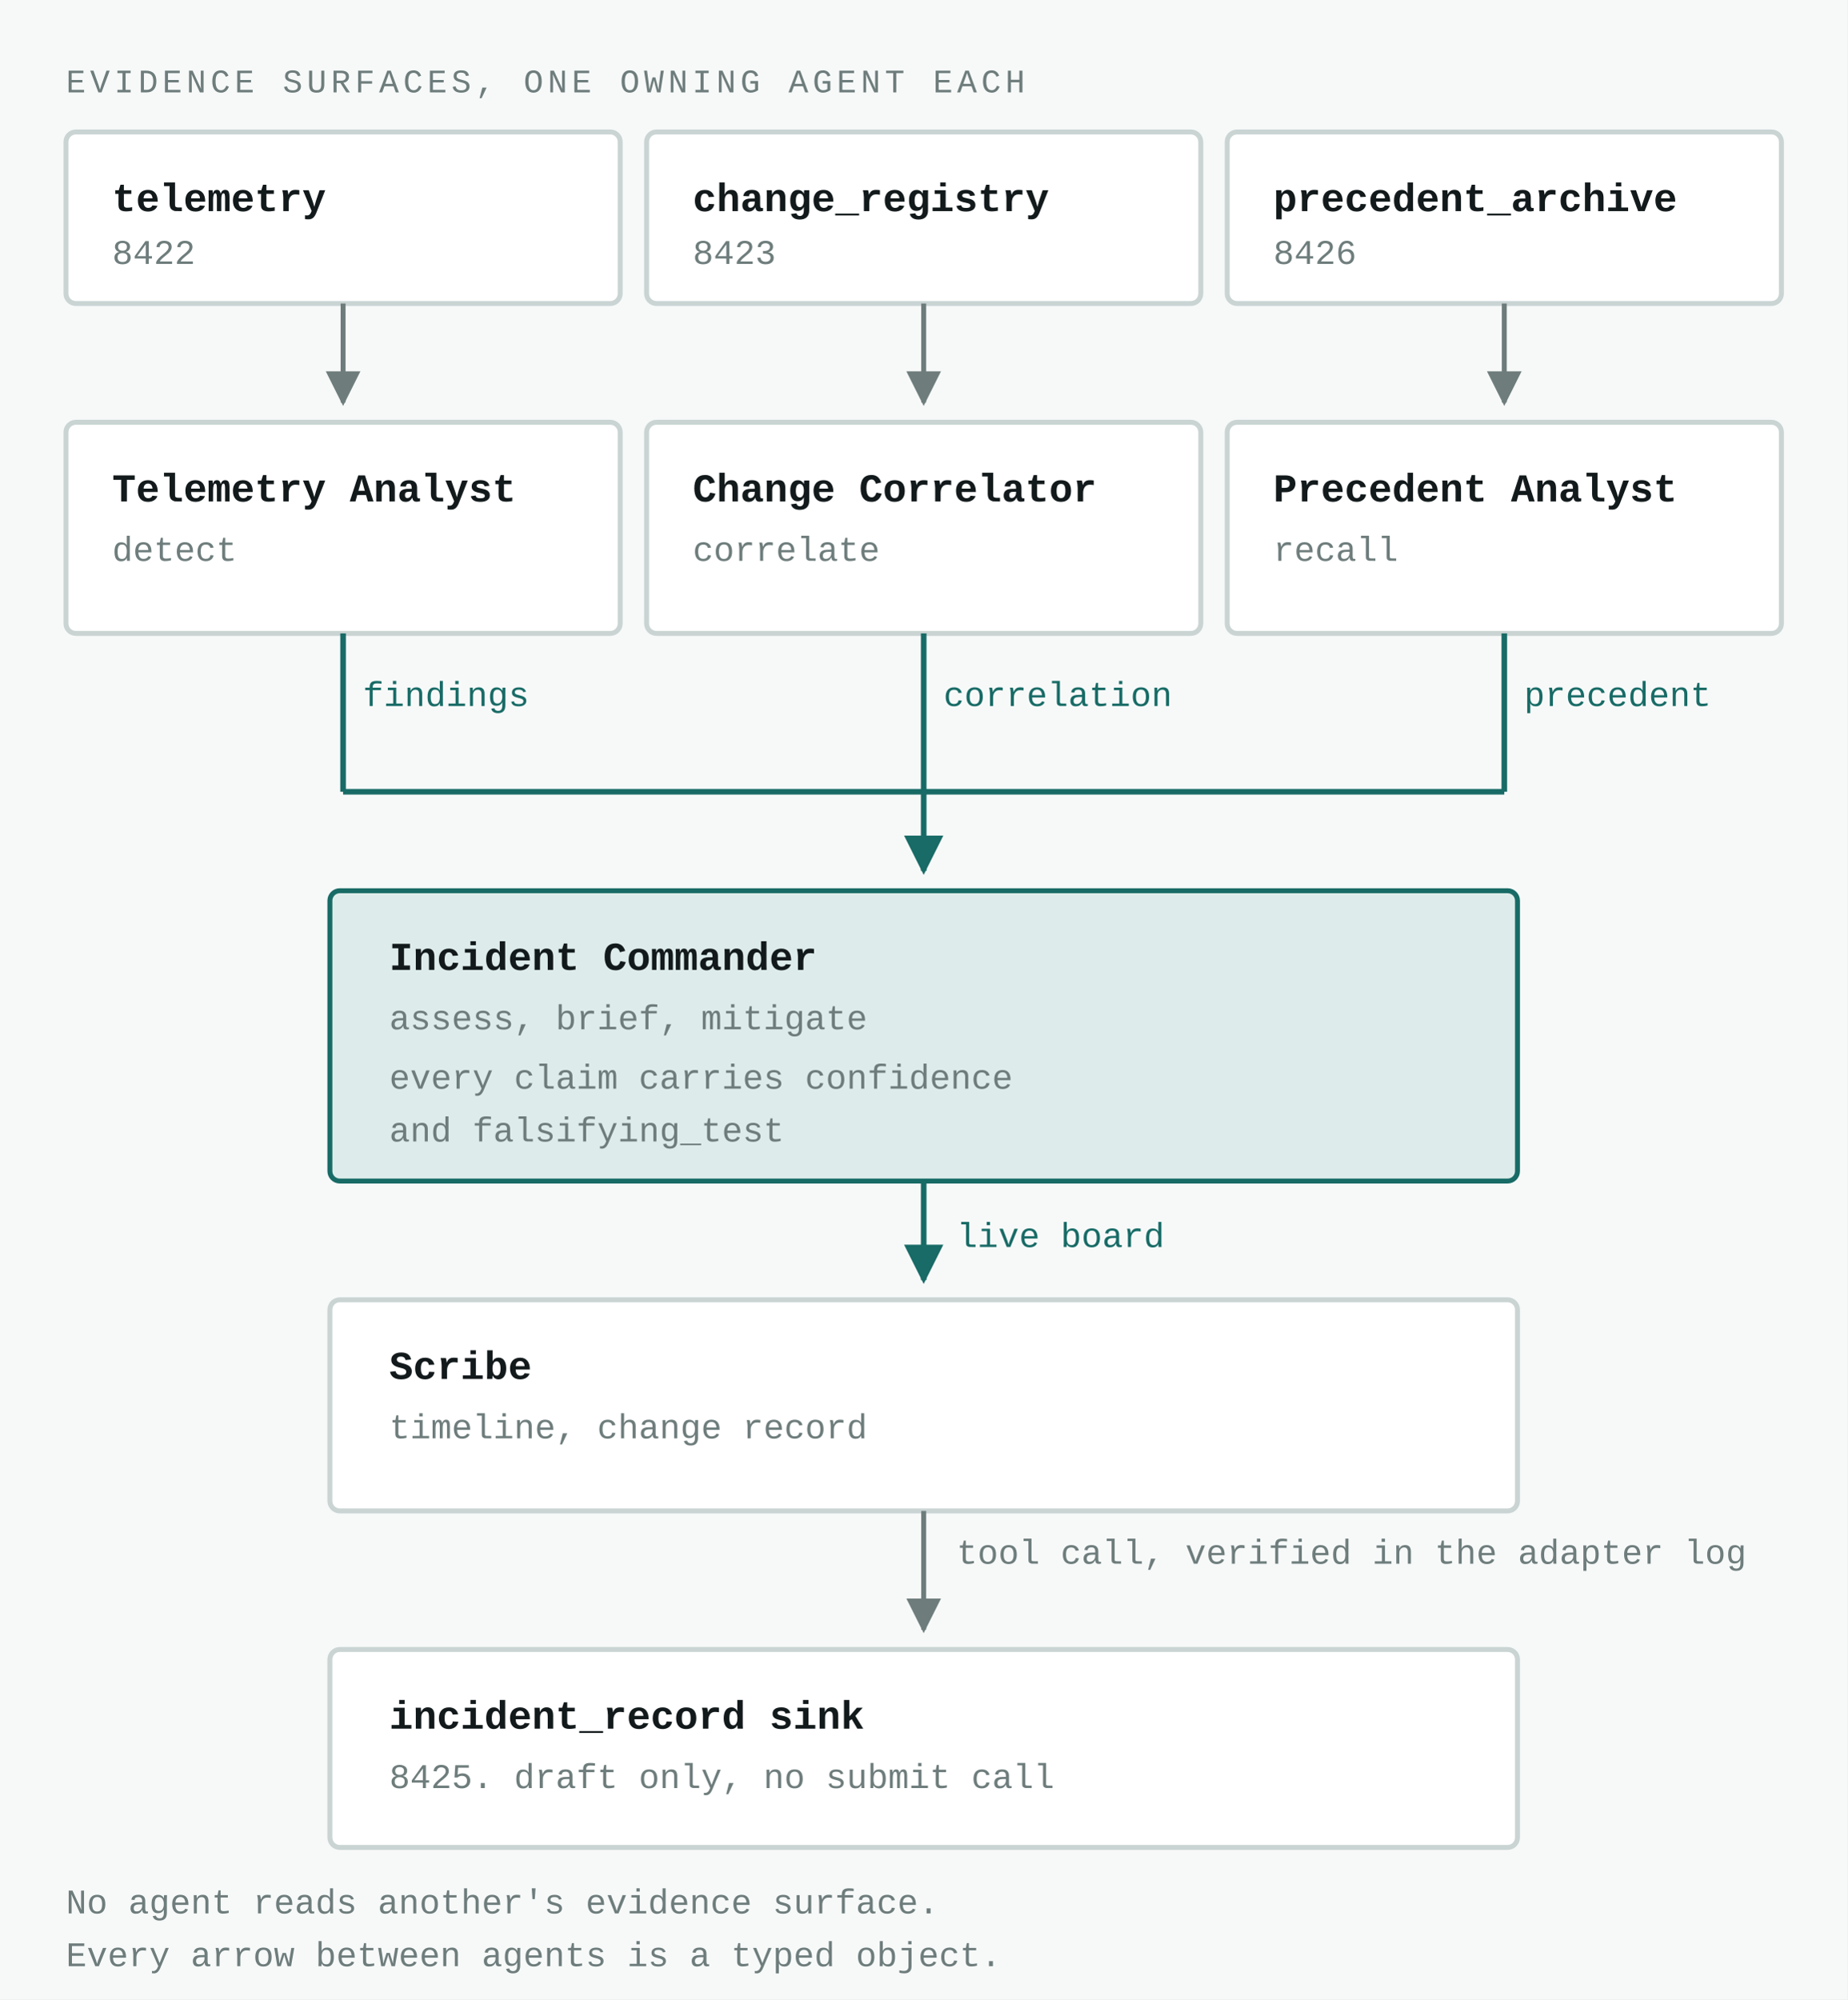
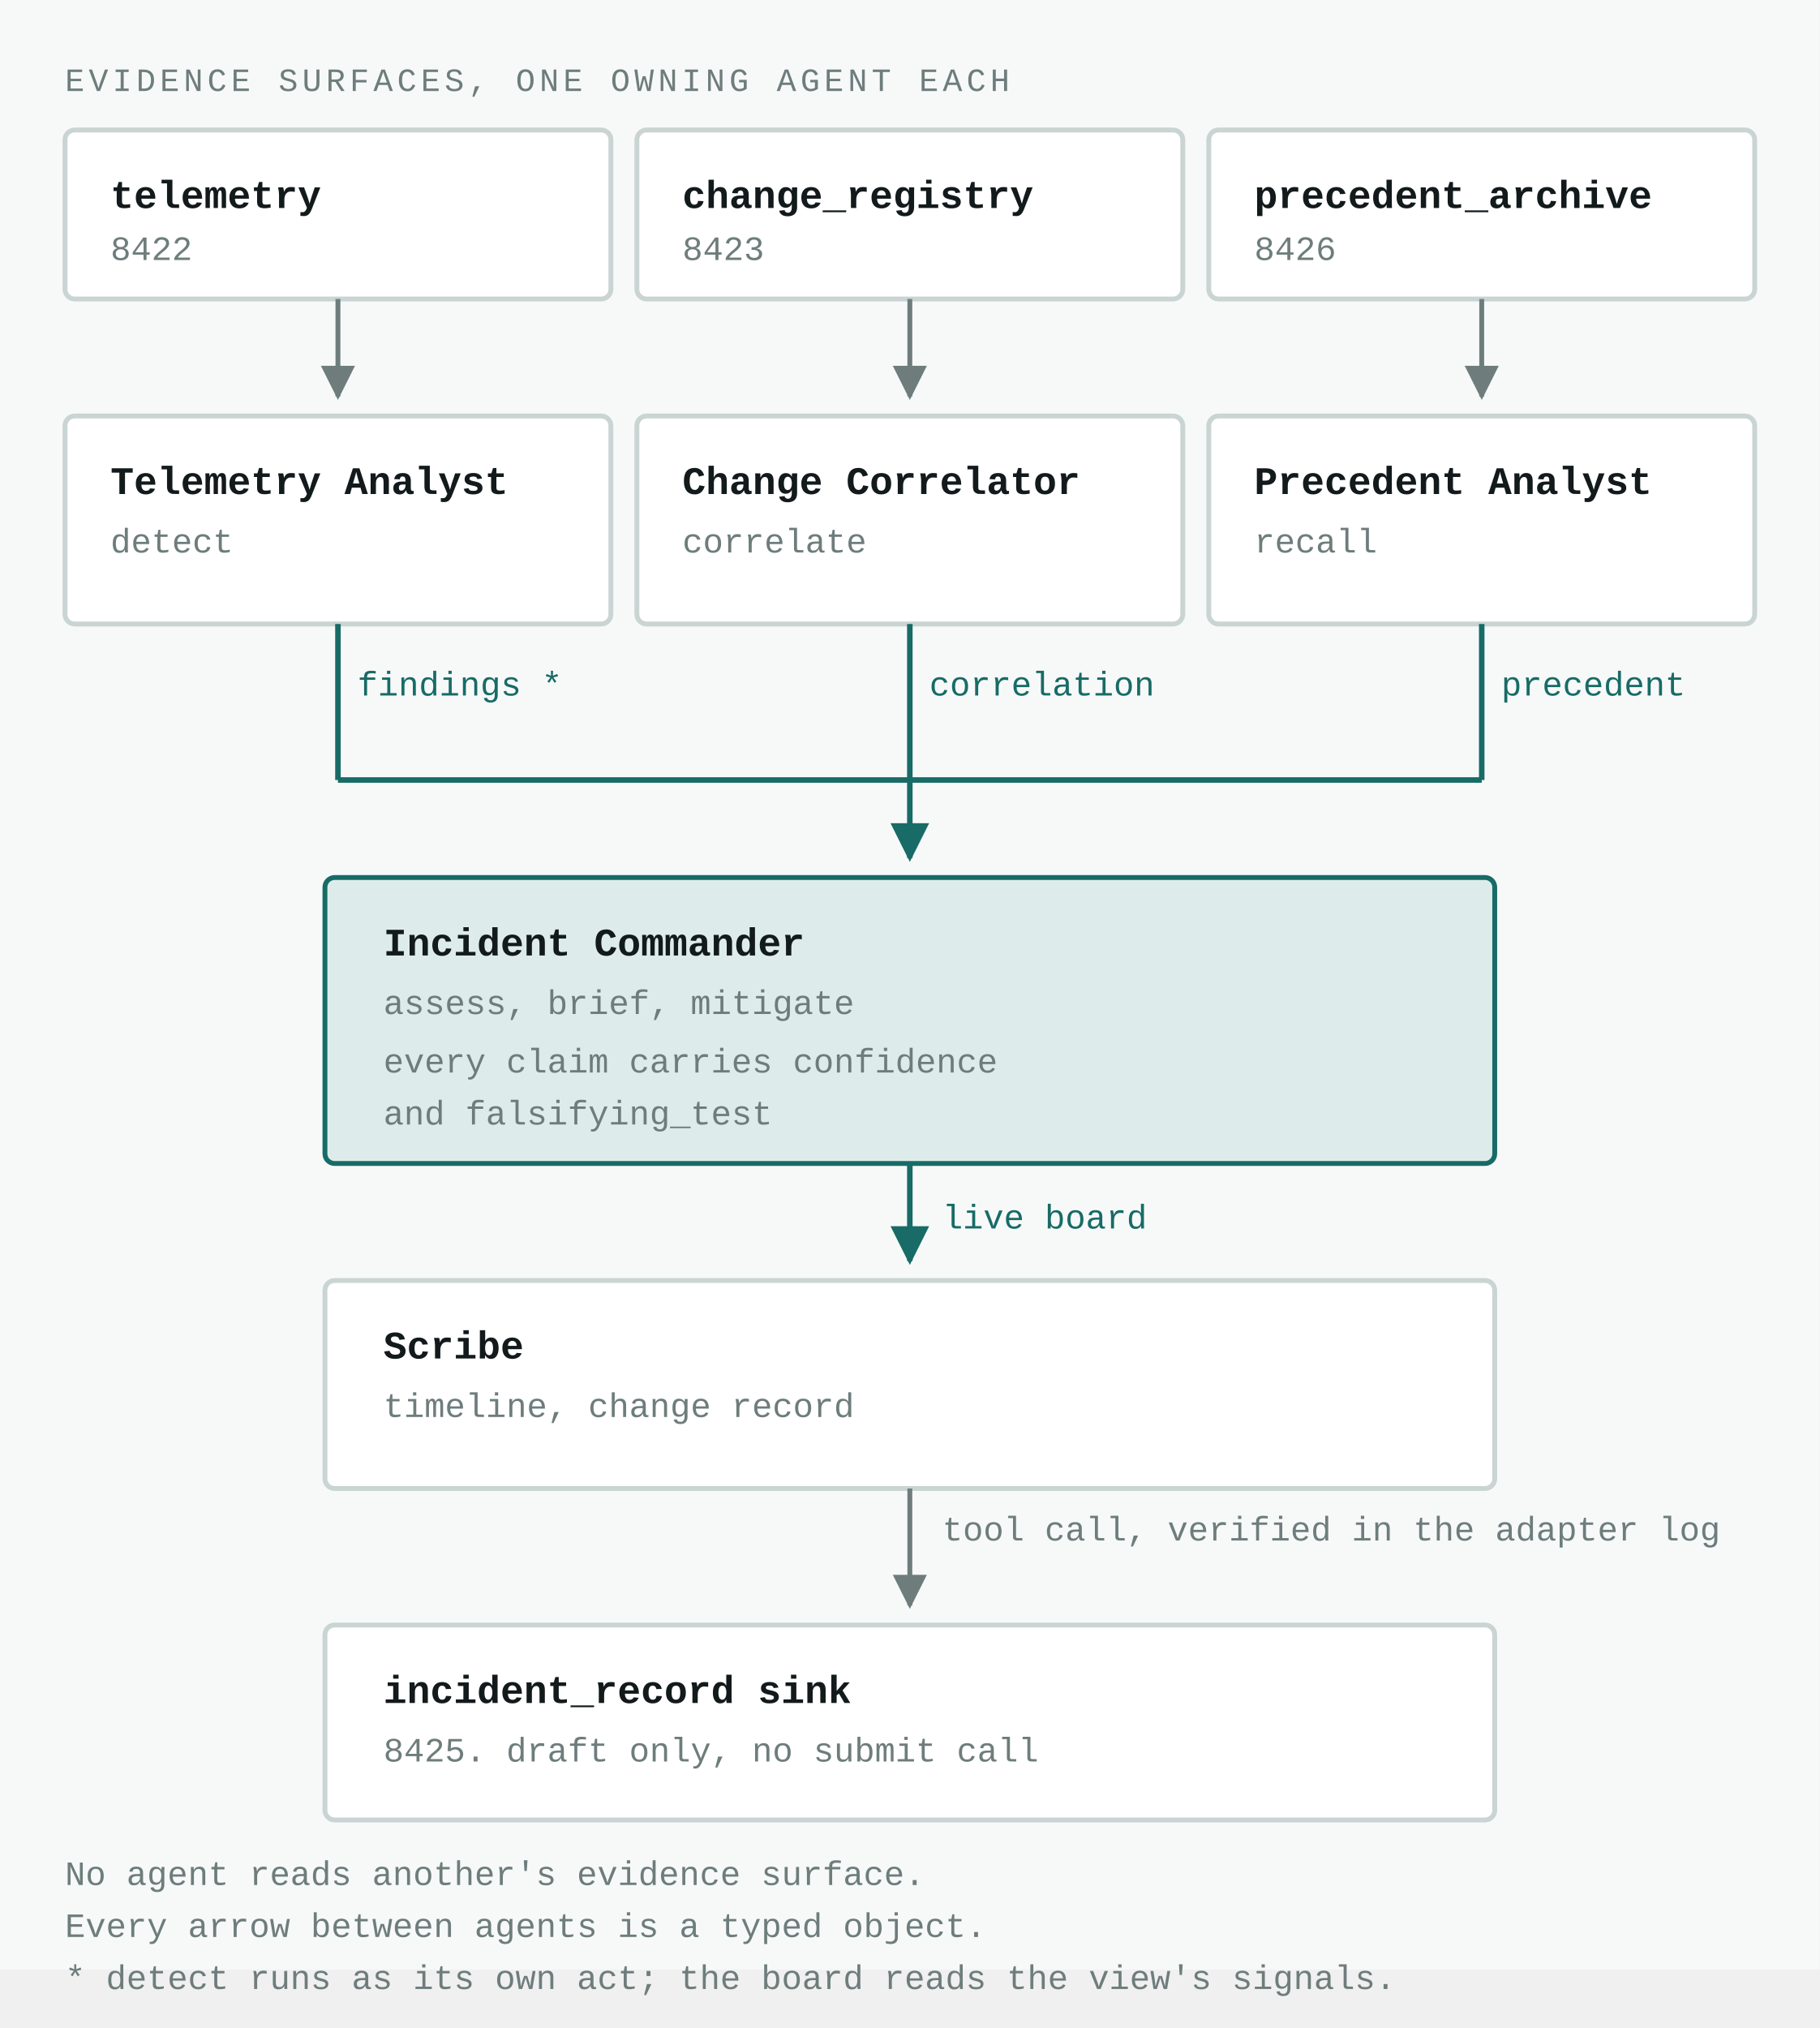
- <svg xmlns="http://www.w3.org/2000/svg" viewBox="0 0 560 606" width="560" height="606" role="img" aria-label="Three evidence surfaces, each read by exactly one agent. The Telemetry Analyst, Change Correlator and Precedent Analyst hand typed findings, correlation and precedent to the Incident Commander, whose live board goes to the Scribe, which writes to the incident record sink through a tool call.">
+ <svg xmlns="http://www.w3.org/2000/svg" viewBox="0 0 560 624" width="560" height="624" role="img" aria-label="Three evidence surfaces, each read by exactly one agent. The Telemetry Analyst, Change Correlator and Precedent Analyst hand typed correlation and precedent to the Incident Commander, with the Telemetry Analyst's findings marked as the one handoff the pipeline does not compose today, whose live board goes to the Scribe, which writes to the incident record sink through a tool call.">
  <style>
    text{font-family:ui-monospace,SFMono-Regular,Menlo,Consolas,"Liberation Mono",monospace;fill:#131A1C}
    .t{font-size:12px;font-weight:600}
    .s{font-size:10.5px;fill:#6E7D7C}
    .e{font-size:10px;letter-spacing:.13em;fill:#6E7D7C}
    .a{fill:#186B66}
    .box{fill:#FFFFFF;stroke:#C9D4D3;stroke-width:1.5}
    .box-a{fill:#DDECEA;stroke:#186B66;stroke-width:1.5}
    .ln{stroke:#6E7D7C;stroke-width:1.5;fill:none}
    .ln-a{stroke:#186B66;stroke-width:1.7;fill:none}
  </style>
  <defs>
    <marker id="ar" viewBox="0 0 10 10" refX="9" refY="5" markerWidth="7" markerHeight="7" orient="auto-start-reverse">
      <path d="M0 0 L10 5 L0 10 z" fill="#6E7D7C" />
    </marker>
    <marker id="ar-a" viewBox="0 0 10 10" refX="9" refY="5" markerWidth="7" markerHeight="7" orient="auto-start-reverse">
      <path d="M0 0 L10 5 L0 10 z" fill="#186B66" />
    </marker>
  </defs>
  <rect width="560" height="606" fill="#F7F9F9" />
  <text class="e" x="20" y="28">EVIDENCE SURFACES, ONE OWNING AGENT EACH</text>
  <rect class="box" x="20" y="40" width="168" height="52" rx="3" />
  <text class="t" x="34" y="64">telemetry</text>
  <text class="s" x="34" y="80">8422</text>
  <rect class="box" x="196" y="40" width="168" height="52" rx="3" />
  <text class="t" x="210" y="64">change_registry</text>
  <text class="s" x="210" y="80">8423</text>
  <rect class="box" x="372" y="40" width="168" height="52" rx="3" />
  <text class="t" x="386" y="64">precedent_archive</text>
  <text class="s" x="386" y="80">8426</text>
  <line class="ln" x1="104" y1="92" x2="104" y2="122" marker-end="url(#ar)" />
  <line class="ln" x1="280" y1="92" x2="280" y2="122" marker-end="url(#ar)" />
  <line class="ln" x1="456" y1="92" x2="456" y2="122" marker-end="url(#ar)" />
  <rect class="box" x="20" y="128" width="168" height="64" rx="3" />
  <text class="t" x="34" y="152">Telemetry Analyst</text>
  <text class="s" x="34" y="170">detect</text>
  <rect class="box" x="196" y="128" width="168" height="64" rx="3" />
  <text class="t" x="210" y="152">Change Correlator</text>
  <text class="s" x="210" y="170">correlate</text>
  <rect class="box" x="372" y="128" width="168" height="64" rx="3" />
  <text class="t" x="386" y="152">Precedent Analyst</text>
  <text class="s" x="386" y="170">recall</text>
  <line class="ln-a" x1="104" y1="192" x2="104" y2="240" />
  <line class="ln-a" x1="280" y1="192" x2="280" y2="240" />
  <line class="ln-a" x1="456" y1="192" x2="456" y2="240" />
  <line class="ln-a" x1="104" y1="240" x2="456" y2="240" />
  <line class="ln-a" x1="280" y1="240" x2="280" y2="264" marker-end="url(#ar-a)" />
-   <text class="s a" x="110" y="214">findings</text>
+   <text class="s a" x="110" y="214">findings *</text>
  <text class="s a" x="286" y="214">correlation</text>
  <text class="s a" x="462" y="214">precedent</text>
  <rect class="box-a" x="100" y="270" width="360" height="88" rx="3" />
  <text class="t" x="118" y="294">Incident Commander</text>
  <text class="s" x="118" y="312">assess, brief, mitigate</text>
  <text class="s" x="118" y="330">every claim carries confidence</text>
  <text class="s" x="118" y="346">and falsifying_test</text>
  <line class="ln-a" x1="280" y1="358" x2="280" y2="388" marker-end="url(#ar-a)" />
  <text class="s a" x="290" y="378">live board</text>
  <rect class="box" x="100" y="394" width="360" height="64" rx="3" />
  <text class="t" x="118" y="418">Scribe</text>
  <text class="s" x="118" y="436">timeline, change record</text>
  <line class="ln" x1="280" y1="458" x2="280" y2="494" marker-end="url(#ar)" />
  <text class="s" x="290" y="474">tool call, verified in the adapter log</text>
  <rect class="box" x="100" y="500" width="360" height="60" rx="3" />
  <text class="t" x="118" y="524">incident_record sink</text>
  <text class="s" x="118" y="542">8425. draft only, no submit call</text>
  <text class="s" x="20" y="580">No agent reads another's evidence surface.</text>
  <text class="s" x="20" y="596">Every arrow between agents is a typed object.</text>
+   <text class="s" x="20" y="612">* detect runs as its own act; the board reads the view's signals.</text>
</svg>
